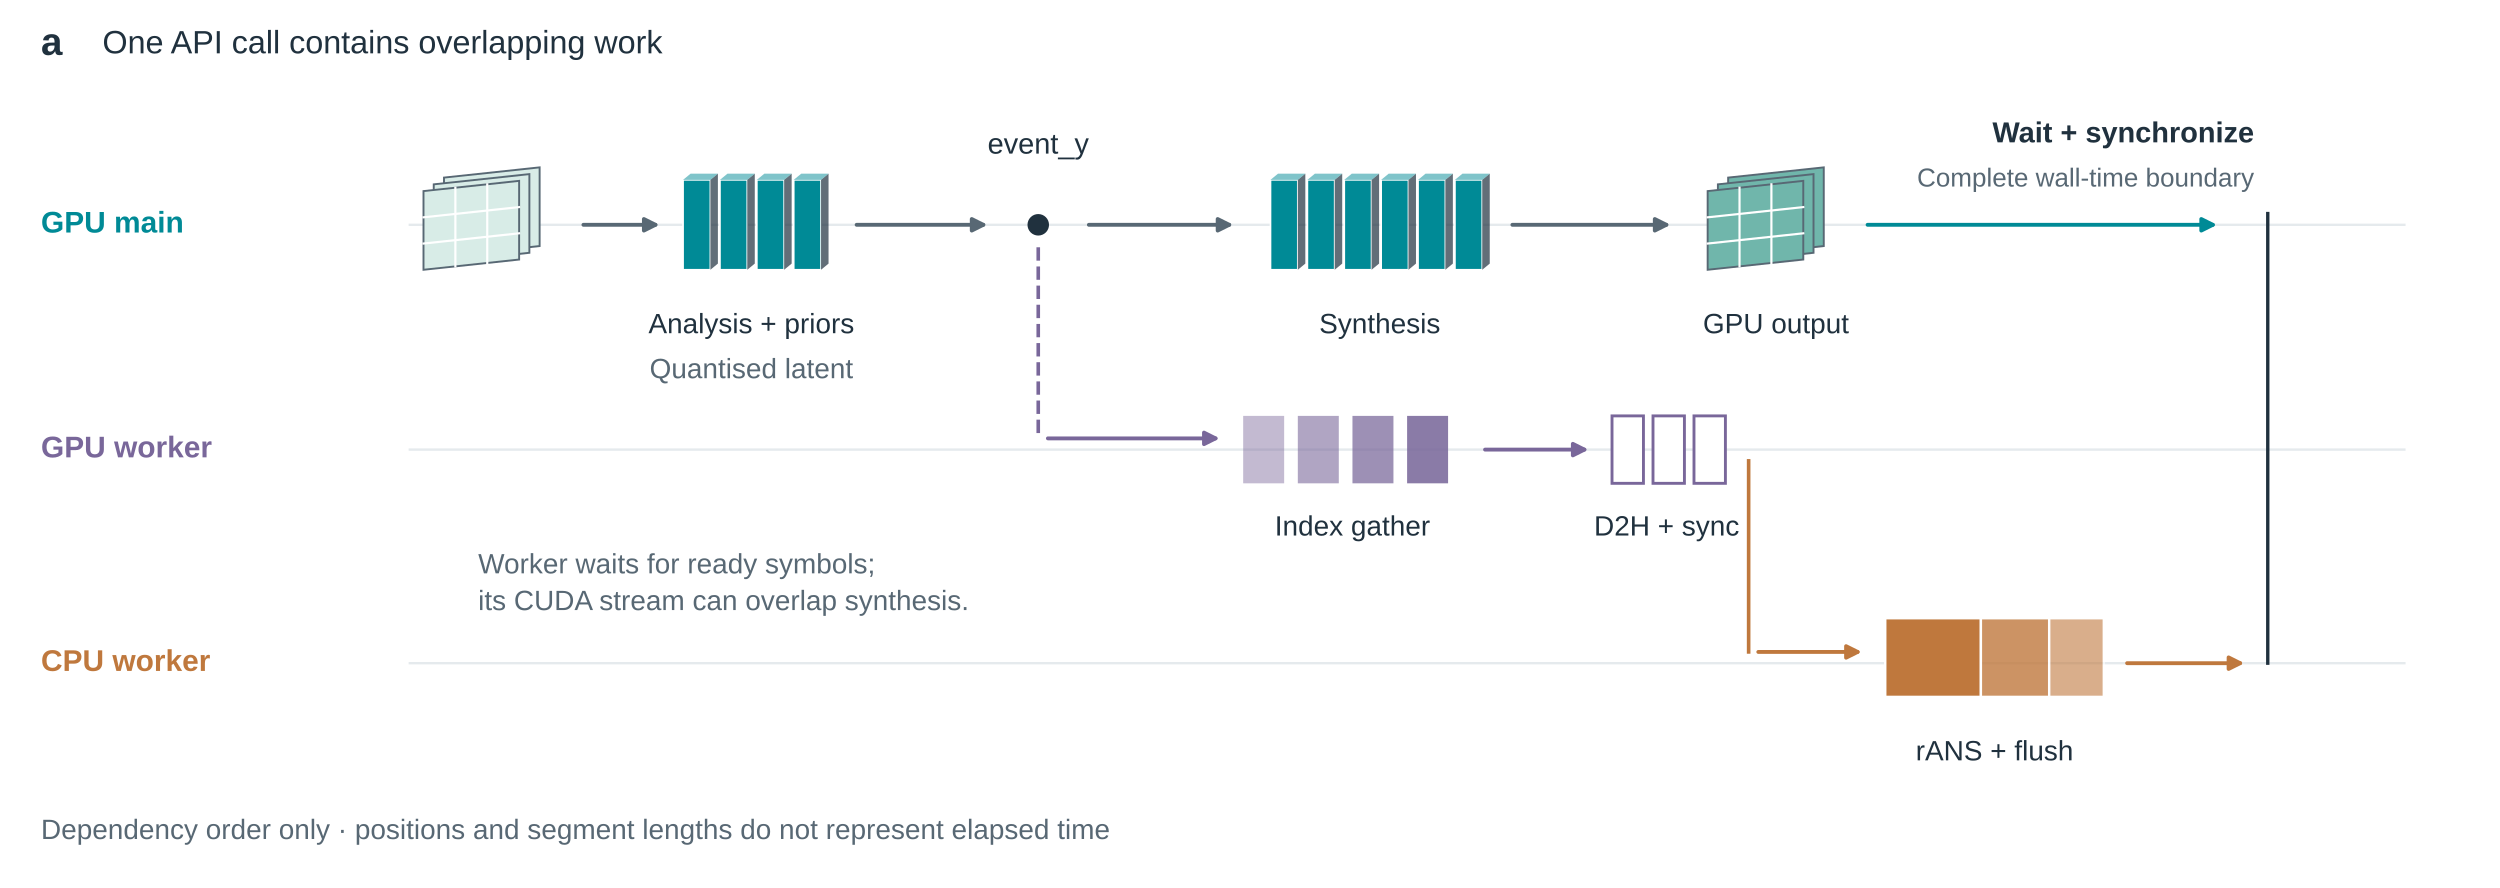
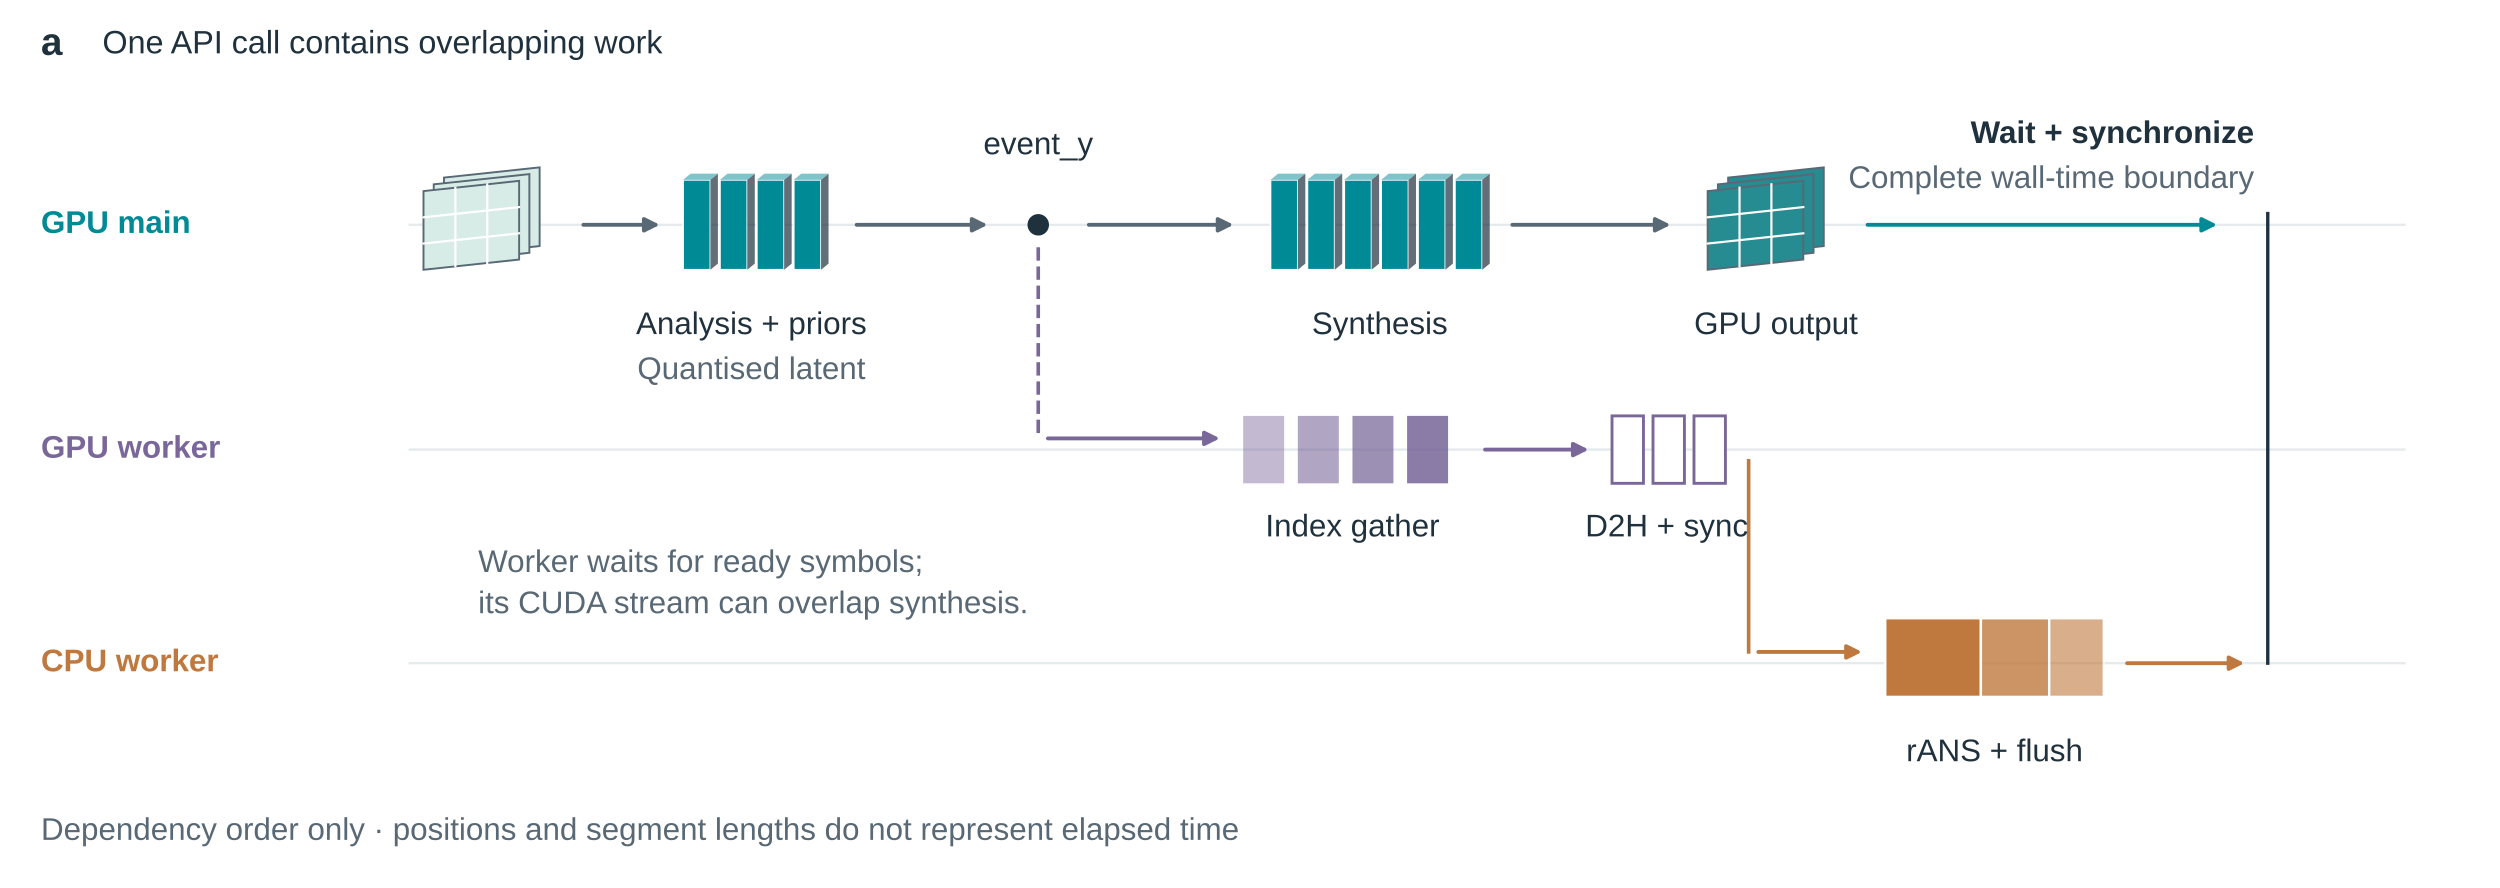
<svg xmlns="http://www.w3.org/2000/svg" xmlns:xlink="http://www.w3.org/1999/xlink" width="518.74pt" height="184.252pt" viewBox="0 0 518.74 184.252" version="1.1">
  <defs>
    <style type="text/css">*{stroke-linejoin: round; stroke-linecap: butt}</style>
  </defs>
  <g id="figure_1">
    <g id="patch_1">
      <path d="M 0 184.252 L 518.74 184.252 L 518.74 0 L 0 0 z " style="fill: #ffffff" />
    </g>
    <g id="axes_1">
      <g id="line2d_1">
        <path d="M 85.039 46.646 L 498.898 46.646 " clip-path="url(#p0f15e67fcc)" style="fill: none; stroke: #e5eaed; stroke-width: 0.5; stroke-linecap: square" />
      </g>
      <g id="line2d_2">
        <path d="M 85.039 93.292 L 498.898 93.292 " clip-path="url(#p0f15e67fcc)" style="fill: none; stroke: #e5eaed; stroke-width: 0.5; stroke-linecap: square" />
      </g>
      <g id="line2d_3">
        <path d="M 85.039 137.606 L 498.898 137.606 " clip-path="url(#p0f15e67fcc)" style="fill: none; stroke: #e5eaed; stroke-width: 0.5; stroke-linecap: square" />
      </g>
      <g id="patch_2">
        <path d="M 141.732 55.975 L 147.402 55.975 L 147.402 37.317 L 141.732 37.317 z " clip-path="url(#p0f15e67fcc)" style="fill: #008a96; stroke: #ffffff; stroke-width: 0.35; stroke-linejoin: miter" />
      </g>
      <g id="patch_3">
        <path d="M 147.402 55.975 L 148.961 54.693 L 148.961 36.034 L 147.402 37.317 z " clip-path="url(#p0f15e67fcc)" style="fill: #20313e; opacity: 0.7" />
      </g>
      <g id="patch_4">
        <path d="M 141.732 37.317 L 143.291 36.034 L 148.961 36.034 L 147.402 37.317 z " clip-path="url(#p0f15e67fcc)" style="fill: #008a96; opacity: 0.5" />
      </g>
      <g id="patch_5">
        <path d="M 149.386 55.975 L 155.055 55.975 L 155.055 37.317 L 149.386 37.317 z " clip-path="url(#p0f15e67fcc)" style="fill: #008a96; stroke: #ffffff; stroke-width: 0.35; stroke-linejoin: miter" />
      </g>
      <g id="patch_6">
        <path d="M 155.055 55.975 L 156.614 54.693 L 156.614 36.034 L 155.055 37.317 z " clip-path="url(#p0f15e67fcc)" style="fill: #20313e; opacity: 0.7" />
      </g>
      <g id="patch_7">
        <path d="M 149.386 37.317 L 150.945 36.034 L 156.614 36.034 L 155.055 37.317 z " clip-path="url(#p0f15e67fcc)" style="fill: #008a96; opacity: 0.5" />
      </g>
      <g id="patch_8">
        <path d="M 157.039 55.975 L 162.709 55.975 L 162.709 37.317 L 157.039 37.317 z " clip-path="url(#p0f15e67fcc)" style="fill: #008a96; stroke: #ffffff; stroke-width: 0.35; stroke-linejoin: miter" />
      </g>
      <g id="patch_9">
        <path d="M 162.709 55.975 L 164.268 54.693 L 164.268 36.034 L 162.709 37.317 z " clip-path="url(#p0f15e67fcc)" style="fill: #20313e; opacity: 0.7" />
      </g>
      <g id="patch_10">
        <path d="M 157.039 37.317 L 158.598 36.034 L 164.268 36.034 L 162.709 37.317 z " clip-path="url(#p0f15e67fcc)" style="fill: #008a96; opacity: 0.5" />
      </g>
      <g id="patch_11">
        <path d="M 164.693 55.975 L 170.362 55.975 L 170.362 37.317 L 164.693 37.317 z " clip-path="url(#p0f15e67fcc)" style="fill: #008a96; stroke: #ffffff; stroke-width: 0.35; stroke-linejoin: miter" />
      </g>
      <g id="patch_12">
        <path d="M 170.362 55.975 L 171.921 54.693 L 171.921 36.034 L 170.362 37.317 z " clip-path="url(#p0f15e67fcc)" style="fill: #20313e; opacity: 0.7" />
      </g>
      <g id="patch_13">
        <path d="M 164.693 37.317 L 166.252 36.034 L 171.921 36.034 L 170.362 37.317 z " clip-path="url(#p0f15e67fcc)" style="fill: #008a96; opacity: 0.5" />
      </g>
      <g id="PathCollection_1">
        <defs>
          <path id="m29728501aa" d="M 0 1.732 C 0.459 1.732 0.9 1.55 1.225 1.225 C 1.55 0.9 1.732 0.459 1.732 0 C 1.732 -0.459 1.55 -0.9 1.225 -1.225 C 0.9 -1.55 0.459 -1.732 0 -1.732 C -0.459 -1.732 -0.9 -1.55 -1.225 -1.225 C -1.55 -0.9 -1.732 -0.459 -1.732 0 C -1.732 0.459 -1.55 0.9 -1.225 1.225 C -0.9 1.55 -0.459 1.732 0 1.732 z " style="stroke: #20313e" />
        </defs>
        <g clip-path="url(#p0f15e67fcc)">
          <use xlink:href="#m29728501aa" x="215.433" y="46.646" style="fill: #20313e; stroke: #20313e" />
        </g>
      </g>
      <g id="patch_14">
        <path d="M 263.622 55.975 L 269.291 55.975 L 269.291 37.317 L 263.622 37.317 z " clip-path="url(#p0f15e67fcc)" style="fill: #008a96; stroke: #ffffff; stroke-width: 0.35; stroke-linejoin: miter" />
      </g>
      <g id="patch_15">
        <path d="M 269.291 55.975 L 270.85 54.693 L 270.85 36.034 L 269.291 37.317 z " clip-path="url(#p0f15e67fcc)" style="fill: #20313e; opacity: 0.7" />
      </g>
      <g id="patch_16">
        <path d="M 263.622 37.317 L 265.181 36.034 L 270.85 36.034 L 269.291 37.317 z " clip-path="url(#p0f15e67fcc)" style="fill: #008a96; opacity: 0.5" />
      </g>
      <g id="patch_17">
        <path d="M 271.276 55.975 L 276.945 55.975 L 276.945 37.317 L 271.276 37.317 z " clip-path="url(#p0f15e67fcc)" style="fill: #008a96; stroke: #ffffff; stroke-width: 0.35; stroke-linejoin: miter" />
      </g>
      <g id="patch_18">
        <path d="M 276.945 55.975 L 278.504 54.693 L 278.504 36.034 L 276.945 37.317 z " clip-path="url(#p0f15e67fcc)" style="fill: #20313e; opacity: 0.7" />
      </g>
      <g id="patch_19">
        <path d="M 271.276 37.317 L 272.835 36.034 L 278.504 36.034 L 276.945 37.317 z " clip-path="url(#p0f15e67fcc)" style="fill: #008a96; opacity: 0.5" />
      </g>
      <g id="patch_20">
        <path d="M 278.929 55.975 L 284.598 55.975 L 284.598 37.317 L 278.929 37.317 z " clip-path="url(#p0f15e67fcc)" style="fill: #008a96; stroke: #ffffff; stroke-width: 0.35; stroke-linejoin: miter" />
      </g>
      <g id="patch_21">
        <path d="M 284.598 55.975 L 286.157 54.693 L 286.157 36.034 L 284.598 37.317 z " clip-path="url(#p0f15e67fcc)" style="fill: #20313e; opacity: 0.7" />
      </g>
      <g id="patch_22">
        <path d="M 278.929 37.317 L 280.488 36.034 L 286.157 36.034 L 284.598 37.317 z " clip-path="url(#p0f15e67fcc)" style="fill: #008a96; opacity: 0.5" />
      </g>
      <g id="patch_23">
        <path d="M 286.583 55.975 L 292.252 55.975 L 292.252 37.317 L 286.583 37.317 z " clip-path="url(#p0f15e67fcc)" style="fill: #008a96; stroke: #ffffff; stroke-width: 0.35; stroke-linejoin: miter" />
      </g>
      <g id="patch_24">
        <path d="M 292.252 55.975 L 293.811 54.693 L 293.811 36.034 L 292.252 37.317 z " clip-path="url(#p0f15e67fcc)" style="fill: #20313e; opacity: 0.7" />
      </g>
      <g id="patch_25">
        <path d="M 286.583 37.317 L 288.142 36.034 L 293.811 36.034 L 292.252 37.317 z " clip-path="url(#p0f15e67fcc)" style="fill: #008a96; opacity: 0.5" />
      </g>
      <g id="patch_26">
        <path d="M 294.236 55.975 L 299.906 55.975 L 299.906 37.317 L 294.236 37.317 z " clip-path="url(#p0f15e67fcc)" style="fill: #008a96; stroke: #ffffff; stroke-width: 0.35; stroke-linejoin: miter" />
      </g>
      <g id="patch_27">
        <path d="M 299.906 55.975 L 301.465 54.693 L 301.465 36.034 L 299.906 37.317 z " clip-path="url(#p0f15e67fcc)" style="fill: #20313e; opacity: 0.7" />
      </g>
      <g id="patch_28">
        <path d="M 294.236 37.317 L 295.795 36.034 L 301.465 36.034 L 299.906 37.317 z " clip-path="url(#p0f15e67fcc)" style="fill: #008a96; opacity: 0.5" />
      </g>
      <g id="patch_29">
        <path d="M 301.89 55.975 L 307.559 55.975 L 307.559 37.317 L 301.89 37.317 z " clip-path="url(#p0f15e67fcc)" style="fill: #008a96; stroke: #ffffff; stroke-width: 0.35; stroke-linejoin: miter" />
      </g>
      <g id="patch_30">
        <path d="M 307.559 55.975 L 309.118 54.693 L 309.118 36.034 L 307.559 37.317 z " clip-path="url(#p0f15e67fcc)" style="fill: #20313e; opacity: 0.7" />
      </g>
      <g id="patch_31">
        <path d="M 301.89 37.317 L 303.449 36.034 L 309.118 36.034 L 307.559 37.317 z " clip-path="url(#p0f15e67fcc)" style="fill: #008a96; opacity: 0.5" />
      </g>
      <g id="patch_32">
        <path d="M 257.953 100.289 L 266.457 100.289 L 266.457 86.295 L 257.953 86.295 z " clip-path="url(#p0f15e67fcc)" style="fill: #79679a; opacity: 0.45" />
      </g>
      <g id="patch_33">
        <path d="M 269.291 100.289 L 277.795 100.289 L 277.795 86.295 L 269.291 86.295 z " clip-path="url(#p0f15e67fcc)" style="fill: #79679a; opacity: 0.59" />
      </g>
      <g id="patch_34">
        <path d="M 280.63 100.289 L 289.134 100.289 L 289.134 86.295 L 280.63 86.295 z " clip-path="url(#p0f15e67fcc)" style="fill: #79679a; opacity: 0.73" />
      </g>
      <g id="patch_35">
        <path d="M 291.969 100.289 L 300.472 100.289 L 300.472 86.295 L 291.969 86.295 z " clip-path="url(#p0f15e67fcc)" style="fill: #79679a; opacity: 0.87" />
      </g>
      <g id="patch_36">
        <path d="M 334.488 100.289 L 341.008 100.289 L 341.008 86.295 L 334.488 86.295 z " clip-path="url(#p0f15e67fcc)" style="fill: #ffffff; stroke: #79679a; stroke-width: 0.6; stroke-linejoin: miter" />
      </g>
      <g id="patch_37">
        <path d="M 342.992 100.289 L 349.512 100.289 L 349.512 86.295 L 342.992 86.295 z " clip-path="url(#p0f15e67fcc)" style="fill: #ffffff; stroke: #79679a; stroke-width: 0.6; stroke-linejoin: miter" />
      </g>
      <g id="patch_38">
        <path d="M 351.496 100.289 L 358.016 100.289 L 358.016 86.295 L 351.496 86.295 z " clip-path="url(#p0f15e67fcc)" style="fill: #ffffff; stroke: #79679a; stroke-width: 0.6; stroke-linejoin: miter" />
      </g>
      <g id="patch_39">
        <path d="M 391.181 144.603 L 411.024 144.603 L 411.024 128.277 L 391.181 128.277 z " clip-path="url(#p0f15e67fcc)" style="fill: #bf783d; stroke: #ffffff; stroke-width: 0.5; stroke-linejoin: miter" />
      </g>
      <g id="patch_40">
        <path d="M 411.024 144.603 L 425.197 144.603 L 425.197 128.277 L 411.024 128.277 z " clip-path="url(#p0f15e67fcc)" style="fill: #bf783d; opacity: 0.8; stroke: #ffffff; stroke-width: 0.5; stroke-linejoin: miter" />
      </g>
      <g id="patch_41">
        <path d="M 425.197 144.603 L 436.535 144.603 L 436.535 128.277 L 425.197 128.277 z " clip-path="url(#p0f15e67fcc)" style="fill: #bf783d; opacity: 0.6; stroke: #ffffff; stroke-width: 0.5; stroke-linejoin: miter" />
      </g>
      <g id="patch_42">
        <path d="M 121.056 46.646 Q 128.977 46.646 136.004 46.646 " clip-path="url(#p0f15e67fcc)" style="fill: none; stroke: #586874; stroke-width: 0.8; stroke-linecap: round" />
        <path d="M 133.604 45.446 L 136.004 46.646 L 133.604 47.846 z " clip-path="url(#p0f15e67fcc)" style="fill: #586874; stroke: #586874; stroke-width: 0.8; stroke-linecap: round" />
      </g>
      <g id="patch_43">
        <path d="M 177.746 46.646 Q 191.338 46.646 204.036 46.646 " clip-path="url(#p0f15e67fcc)" style="fill: none; stroke: #586874; stroke-width: 0.8; stroke-linecap: round" />
        <path d="M 201.636 45.446 L 204.036 46.646 L 201.636 47.846 z " clip-path="url(#p0f15e67fcc)" style="fill: #586874; stroke: #586874; stroke-width: 0.8; stroke-linecap: round" />
      </g>
      <g id="patch_44">
        <path d="M 225.934 46.646 Q 240.945 46.646 255.061 46.646 " clip-path="url(#p0f15e67fcc)" style="fill: none; stroke: #586874; stroke-width: 0.8; stroke-linecap: round" />
        <path d="M 252.661 45.446 L 255.061 46.646 L 252.661 47.846 z " clip-path="url(#p0f15e67fcc)" style="fill: #586874; stroke: #586874; stroke-width: 0.8; stroke-linecap: round" />
      </g>
      <g id="patch_45">
        <path d="M 313.813 46.646 Q 330.235 46.646 345.763 46.646 " clip-path="url(#p0f15e67fcc)" style="fill: none; stroke: #586874; stroke-width: 0.8; stroke-linecap: round" />
        <path d="M 343.363 45.446 L 345.763 46.646 L 343.363 47.846 z " clip-path="url(#p0f15e67fcc)" style="fill: #586874; stroke: #586874; stroke-width: 0.8; stroke-linecap: round" />
      </g>
      <g id="line2d_4">
        <path d="M 215.433 51.311 L 215.433 90.96 " clip-path="url(#p0f15e67fcc)" style="fill: none; stroke-dasharray: 2.775,1.2; stroke-dashoffset: 0; stroke: #79679a; stroke-width: 0.75" />
      </g>
      <g id="patch_46">
        <path d="M 217.434 90.96 Q 235.275 90.96 252.223 90.96 " clip-path="url(#p0f15e67fcc)" style="fill: none; stroke: #79679a; stroke-width: 0.8; stroke-linecap: round" />
        <path d="M 249.823 89.76 L 252.223 90.96 L 249.823 92.16 z " clip-path="url(#p0f15e67fcc)" style="fill: #79679a; stroke: #79679a; stroke-width: 0.8; stroke-linecap: round" />
      </g>
      <g id="patch_47">
        <path d="M 308.144 93.292 Q 318.899 93.292 328.759 93.292 " clip-path="url(#p0f15e67fcc)" style="fill: none; stroke: #79679a; stroke-width: 0.8; stroke-linecap: round" />
        <path d="M 326.359 92.092 L 328.759 93.292 L 326.359 94.492 z " clip-path="url(#p0f15e67fcc)" style="fill: #79679a; stroke: #79679a; stroke-width: 0.8; stroke-linecap: round" />
      </g>
      <g id="line2d_5">
        <path d="M 362.835 95.624 L 362.835 135.274 " clip-path="url(#p0f15e67fcc)" style="fill: none; stroke: #bf783d; stroke-width: 0.75; stroke-linecap: square" />
      </g>
      <g id="patch_48">
        <path d="M 364.837 135.274 Q 375.592 135.274 385.452 135.274 " clip-path="url(#p0f15e67fcc)" style="fill: none; stroke: #bf783d; stroke-width: 0.8; stroke-linecap: round" />
        <path d="M 383.052 134.074 L 385.452 135.274 L 383.052 136.474 z " clip-path="url(#p0f15e67fcc)" style="fill: #bf783d; stroke: #bf783d; stroke-width: 0.8; stroke-linecap: round" />
      </g>
      <g id="patch_49">
        <path d="M 441.367 137.606 Q 453.543 137.606 464.825 137.606 " clip-path="url(#p0f15e67fcc)" style="fill: none; stroke: #bf783d; stroke-width: 0.8; stroke-linecap: round" />
        <path d="M 462.425 136.406 L 464.825 137.606 L 462.425 138.806 z " clip-path="url(#p0f15e67fcc)" style="fill: #bf783d; stroke: #bf783d; stroke-width: 0.8; stroke-linecap: round" />
      </g>
      <g id="line2d_6">
        <path d="M 470.551 137.606 L 470.551 44.314 " clip-path="url(#p0f15e67fcc)" style="fill: none; stroke: #20313e; stroke-width: 0.7; stroke-linecap: square" />
      </g>
      <g id="patch_50">
        <path d="M 387.516 46.646 Q 423.783 46.646 459.156 46.646 " clip-path="url(#p0f15e67fcc)" style="fill: none; stroke: #008a96; stroke-width: 0.8; stroke-linecap: round" />
        <path d="M 456.756 45.446 L 459.156 46.646 L 456.756 47.846 z " clip-path="url(#p0f15e67fcc)" style="fill: #008a96; stroke: #008a96; stroke-width: 0.8; stroke-linecap: round" />
      </g>
      <g id="text_1">
        <text style="font-weight: 700; font-size: 8px; font-family: 'Liberation Sans'; text-anchor: start; fill: #20313e" x="8.504" y="11.4" transform="rotate(-0 8.503937 11.39953)">a</text>
      </g>
      <g id="text_2">
        <text style="font-size: 6.7px; font-family: 'Liberation Sans'; text-anchor: start; fill: #20313e" x="21.26" y="11.063" transform="rotate(-0 21.25984 11.0631)">One API call contains overlapping work</text>
      </g>
      <g id="text_3">
-         <text style="font-weight: 700; font-size: 6.2px; font-family: 'Liberation Sans'; text-anchor: start; fill: #008a96" x="8.504" y="48.251" transform="rotate(-0 8.503937 48.25056)">GPU main</text>
+         <text style="font-weight: 700; font-size: 6.5px; font-family: 'Liberation Sans'; text-anchor: start; fill: #008a96" x="8.504" y="48.328" transform="rotate(-0 8.503937 48.3282)">GPU main</text>
      </g>
      <g id="text_4">
-         <text style="font-weight: 700; font-size: 6.2px; font-family: 'Liberation Sans'; text-anchor: start; fill: #79679a" x="8.504" y="94.897" transform="rotate(-0 8.503937 94.89663)">GPU worker</text>
+         <text style="font-weight: 700; font-size: 6.5px; font-family: 'Liberation Sans'; text-anchor: start; fill: #79679a" x="8.504" y="94.974" transform="rotate(-0 8.503937 94.97427)">GPU worker</text>
      </g>
      <g id="text_5">
-         <text style="font-weight: 700; font-size: 6.2px; font-family: 'Liberation Sans'; text-anchor: start; fill: #bf783d" x="8.504" y="139.21" transform="rotate(-0 8.503937 139.2104)">CPU worker</text>
+         <text style="font-weight: 700; font-size: 6.5px; font-family: 'Liberation Sans'; text-anchor: start; fill: #bf783d" x="8.504" y="139.288" transform="rotate(-0 8.503937 139.288)">CPU worker</text>
      </g>
      <g id="patch_51">
        <path d="M 92.126 53.177 L 111.969 51.054 L 111.969 34.728 L 92.126 36.85 z " clip-path="url(#p0f15e67fcc)" style="fill: #d8ece7; stroke: #586874; stroke-width: 0.4; stroke-linejoin: miter" />
      </g>
      <g id="patch_52">
        <path d="M 90 54.576 L 109.843 52.454 L 109.843 36.127 L 90 38.25 z " clip-path="url(#p0f15e67fcc)" style="fill: #d8ece7; stroke: #586874; stroke-width: 0.4; stroke-linejoin: miter" />
      </g>
      <g id="patch_53">
        <path d="M 87.874 55.975 L 107.717 53.853 L 107.717 37.527 L 87.874 39.649 z " clip-path="url(#p0f15e67fcc)" style="fill: #d8ece7; stroke: #586874; stroke-width: 0.4; stroke-linejoin: miter" />
      </g>
      <g id="text_6">
-         <text style="font-size: 5.8px; font-family: 'Liberation Sans'; text-anchor: middle; fill: #20313e" x="155.906" y="69.138" transform="rotate(-0 155.9055 69.13778)">Analysis + priors</text>
+         <text style="font-size: 6.5px; font-family: 'Liberation Sans'; text-anchor: middle; fill: #20313e" x="155.906" y="69.319" transform="rotate(-0 155.9055 69.31893)">Analysis + priors</text>
      </g>
      <g id="text_7">
-         <text style="font-size: 5.8px; font-family: 'Liberation Sans'; text-anchor: middle; fill: #586874" x="155.906" y="78.467" transform="rotate(-0 155.9055 78.46699)">Quantised latent</text>
+         <text style="font-size: 6.5px; font-family: 'Liberation Sans'; text-anchor: middle; fill: #586874" x="155.906" y="78.648" transform="rotate(-0 155.9055 78.64814)">Quantised latent</text>
      </g>
      <g id="text_8">
-         <text style="font-size: 6px; font-family: 'Liberation Sans'; text-anchor: middle; fill: #20313e" x="215.433" y="31.873" transform="rotate(-0 215.4331 31.87268)">event_y</text>
+         <text style="font-size: 6.5px; font-family: 'Liberation Sans'; text-anchor: middle; fill: #20313e" x="215.433" y="32.002" transform="rotate(-0 215.4331 32.00207)">event_y</text>
      </g>
      <g id="text_9">
-         <text style="font-size: 5.8px; font-family: 'Liberation Sans'; text-anchor: middle; fill: #20313e" x="286.299" y="69.138" transform="rotate(-0 286.2992 69.13778)">Synthesis</text>
+         <text style="font-size: 6.5px; font-family: 'Liberation Sans'; text-anchor: middle; fill: #20313e" x="286.299" y="69.319" transform="rotate(-0 286.2992 69.31893)">Synthesis</text>
      </g>
      <g id="patch_54">
-         <path d="M 358.583 53.177 L 378.425 51.054 L 378.425 34.728 L 358.583 36.85 z " clip-path="url(#p0f15e67fcc)" style="fill: #70b6ab; stroke: #586874; stroke-width: 0.4; stroke-linejoin: miter" />
+         <path d="M 358.583 53.177 L 378.425 51.054 L 378.425 34.728 L 358.583 36.85 z " clip-path="url(#p0f15e67fcc)" style="fill: #278b92; stroke: #586874; stroke-width: 0.4; stroke-linejoin: miter" />
      </g>
      <g id="patch_55">
-         <path d="M 356.457 54.576 L 376.299 52.454 L 376.299 36.127 L 356.457 38.25 z " clip-path="url(#p0f15e67fcc)" style="fill: #70b6ab; stroke: #586874; stroke-width: 0.4; stroke-linejoin: miter" />
+         <path d="M 356.457 54.576 L 376.299 52.454 L 376.299 36.127 L 356.457 38.25 z " clip-path="url(#p0f15e67fcc)" style="fill: #278b92; stroke: #586874; stroke-width: 0.4; stroke-linejoin: miter" />
      </g>
      <g id="patch_56">
-         <path d="M 354.331 55.975 L 374.173 53.853 L 374.173 37.527 L 354.331 39.649 z " clip-path="url(#p0f15e67fcc)" style="fill: #70b6ab; stroke: #586874; stroke-width: 0.4; stroke-linejoin: miter" />
+         <path d="M 354.331 55.975 L 374.173 53.853 L 374.173 37.527 L 354.331 39.649 z " clip-path="url(#p0f15e67fcc)" style="fill: #278b92; stroke: #586874; stroke-width: 0.4; stroke-linejoin: miter" />
      </g>
      <g id="text_10">
-         <text style="font-size: 5.8px; font-family: 'Liberation Sans'; text-anchor: middle; fill: #20313e" x="368.504" y="69.138" transform="rotate(-0 368.5039 69.13778)">GPU output</text>
+         <text style="font-size: 6.5px; font-family: 'Liberation Sans'; text-anchor: middle; fill: #20313e" x="368.504" y="69.319" transform="rotate(-0 368.5039 69.31893)">GPU output</text>
      </g>
      <g id="text_11">
-         <text style="font-size: 5.8px; font-family: 'Liberation Sans'; text-anchor: middle; fill: #20313e" x="280.63" y="111.119" transform="rotate(-0 280.6299 111.1192)">Index gather</text>
+         <text style="font-size: 6.5px; font-family: 'Liberation Sans'; text-anchor: middle; fill: #20313e" x="280.63" y="111.3" transform="rotate(-0 280.6299 111.3004)">Index gather</text>
      </g>
      <g id="text_12">
-         <text style="font-size: 5.8px; font-family: 'Liberation Sans'; text-anchor: middle; fill: #20313e" x="345.827" y="111.119" transform="rotate(-0 345.8268 111.1192)">D2H + sync</text>
+         <text style="font-size: 6.5px; font-family: 'Liberation Sans'; text-anchor: middle; fill: #20313e" x="345.827" y="111.3" transform="rotate(-0 345.8268 111.3004)">D2H + sync</text>
      </g>
      <g id="text_13">
-         <text style="font-size: 5.8px; font-family: 'Liberation Sans'; text-anchor: middle; fill: #20313e" x="413.858" y="157.765" transform="rotate(-0 413.8583 157.7653)">rANS + flush</text>
+         <text style="font-size: 6.5px; font-family: 'Liberation Sans'; text-anchor: middle; fill: #20313e" x="413.858" y="157.946" transform="rotate(-0 413.8583 157.9465)">rANS + flush</text>
      </g>
      <g id="text_14">
-         <text style="font-weight: 700; font-size: 6px; font-family: 'Liberation Sans'; text-anchor: end; fill: #20313e" x="467.717" y="29.54" transform="rotate(-0 467.7165 29.54038)">Wait + synchronize</text>
+         <text style="font-weight: 700; font-size: 6.5px; font-family: 'Liberation Sans'; text-anchor: end; fill: #20313e" x="467.717" y="29.67" transform="rotate(-0 467.7165 29.66977)">Wait + synchronize</text>
      </g>
      <g id="text_15">
-         <text style="font-size: 5.4px; font-family: 'Liberation Sans'; text-anchor: end; fill: #586874" x="467.717" y="38.714" transform="rotate(-0 467.7165 38.71431)">Complete wall-time boundary</text>
+         <text style="font-size: 6.5px; font-family: 'Liberation Sans'; text-anchor: end; fill: #586874" x="467.717" y="38.999" transform="rotate(-0 467.7165 38.99898)">Complete wall-time boundary</text>
      </g>
      <g id="text_16">
-         <text style="font-size: 5.8px; font-family: 'Liberation Sans'; fill: #586874" transform="translate(99.2126 118.9694)">Worker waits for ready symbols;</text>
-         <text style="font-size: 5.8px; font-family: 'Liberation Sans'; fill: #586874" transform="translate(99.2126 126.5898)">its CUDA stream can overlap synthesis.</text>
+         <text style="font-size: 6.5px; font-family: 'Liberation Sans'; fill: #586874" transform="translate(99.2126 118.6906)">Worker waits for ready symbols;</text>
+         <text style="font-size: 6.5px; font-family: 'Liberation Sans'; fill: #586874" transform="translate(99.2126 127.2307)">its CUDA stream can overlap synthesis.</text>
      </g>
      <g id="text_17">
-         <text style="font-size: 5.8px; font-family: 'Liberation Sans'; text-anchor: start; fill: #586874" x="8.504" y="174.091" transform="rotate(-0 8.503937 174.0914)">Dependency order only · positions and segment lengths do not represent elapsed time</text>
+         <text style="font-size: 6.5px; font-family: 'Liberation Sans'; text-anchor: start; fill: #586874" x="8.504" y="174.273" transform="rotate(-0 8.503937 174.2726)">Dependency order only · positions and segment lengths do not represent elapsed time</text>
      </g>
      <g id="line2d_7">
        <path d="M 94.488 55.268 L 94.488 38.942 " clip-path="url(#p0f15e67fcc)" style="fill: none; stroke: #ffffff; stroke-width: 0.45; stroke-linecap: square" />
      </g>
      <g id="line2d_8">
        <path d="M 87.874 50.533 L 107.717 48.411 " clip-path="url(#p0f15e67fcc)" style="fill: none; stroke: #ffffff; stroke-width: 0.45; stroke-linecap: square" />
      </g>
      <g id="line2d_9">
        <path d="M 101.102 54.56 L 101.102 38.234 " clip-path="url(#p0f15e67fcc)" style="fill: none; stroke: #ffffff; stroke-width: 0.45; stroke-linecap: square" />
      </g>
      <g id="line2d_10">
        <path d="M 87.874 45.091 L 107.717 42.969 " clip-path="url(#p0f15e67fcc)" style="fill: none; stroke: #ffffff; stroke-width: 0.45; stroke-linecap: square" />
      </g>
      <g id="line2d_11">
        <path d="M 360.945 55.268 L 360.945 38.942 " clip-path="url(#p0f15e67fcc)" style="fill: none; stroke: #ffffff; stroke-width: 0.45; stroke-linecap: square" />
      </g>
      <g id="line2d_12">
        <path d="M 354.331 50.533 L 374.173 48.411 " clip-path="url(#p0f15e67fcc)" style="fill: none; stroke: #ffffff; stroke-width: 0.45; stroke-linecap: square" />
      </g>
      <g id="line2d_13">
        <path d="M 367.559 54.56 L 367.559 38.234 " clip-path="url(#p0f15e67fcc)" style="fill: none; stroke: #ffffff; stroke-width: 0.45; stroke-linecap: square" />
      </g>
      <g id="line2d_14">
        <path d="M 354.331 45.091 L 374.173 42.969 " clip-path="url(#p0f15e67fcc)" style="fill: none; stroke: #ffffff; stroke-width: 0.45; stroke-linecap: square" />
      </g>
    </g>
  </g>
  <defs>
    <clipPath id="p0f15e67fcc">
      <rect x="0" y="0" width="518.74" height="184.252" />
    </clipPath>
  </defs>
</svg>
